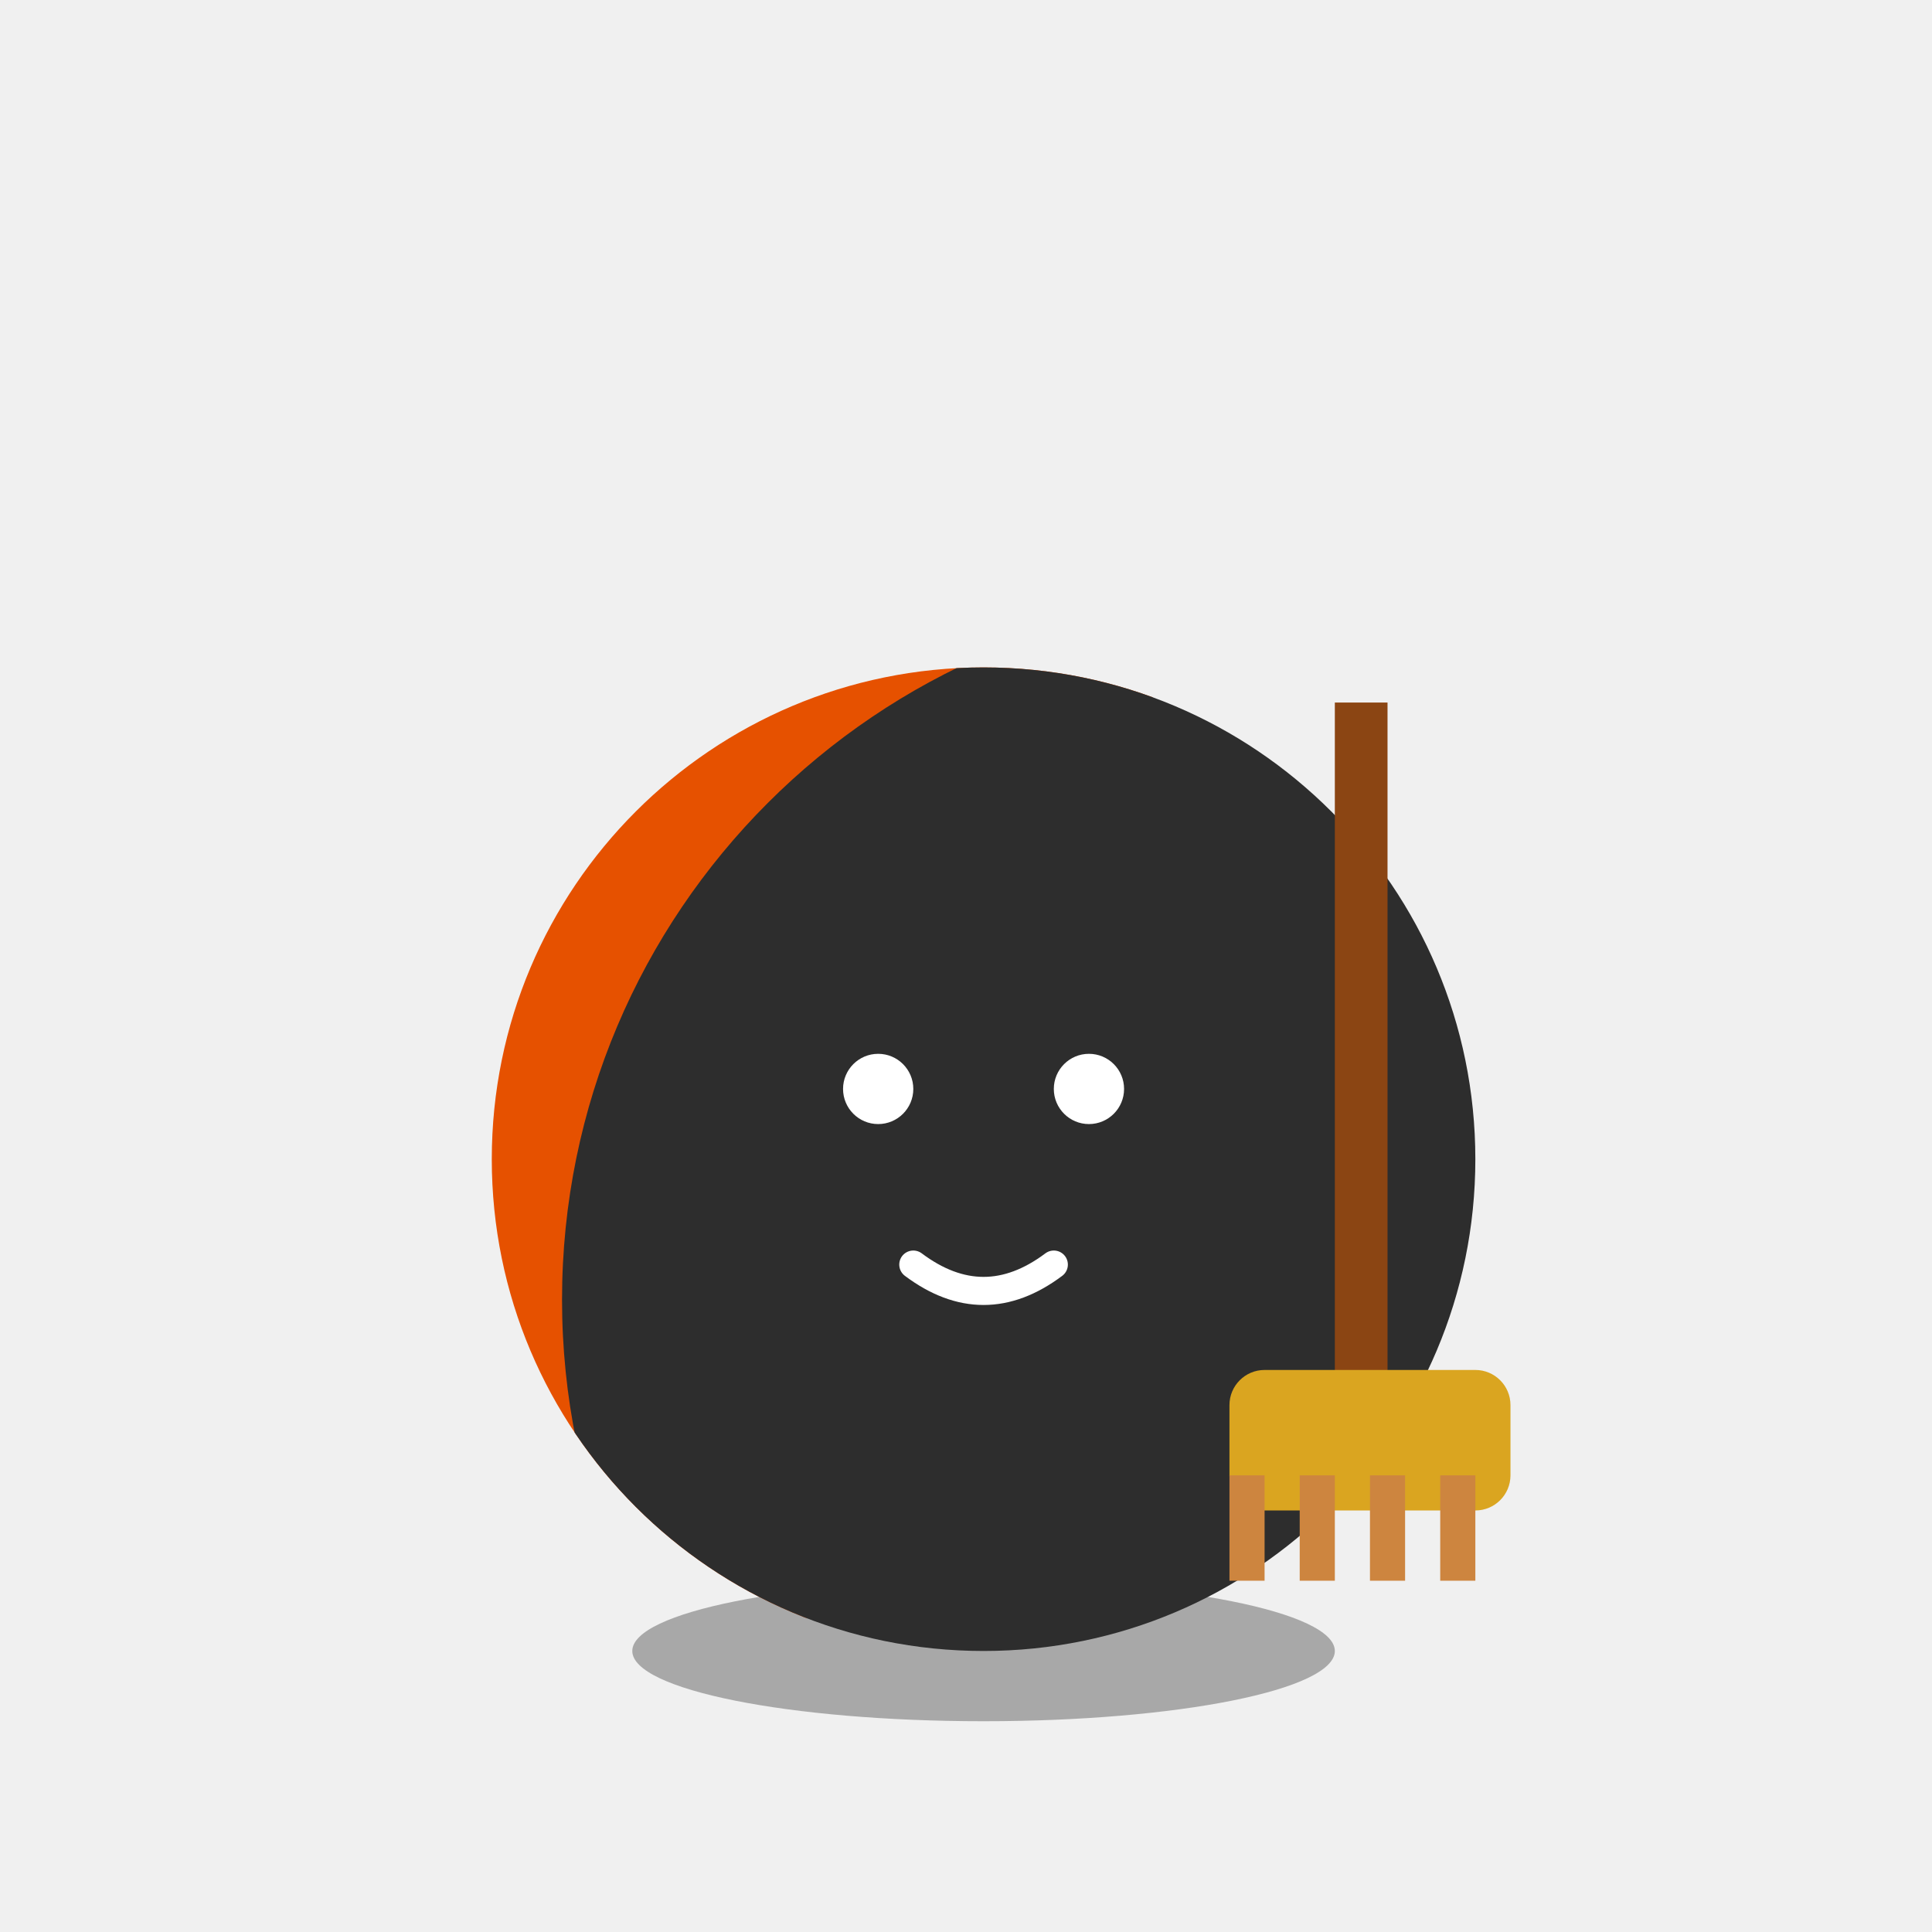
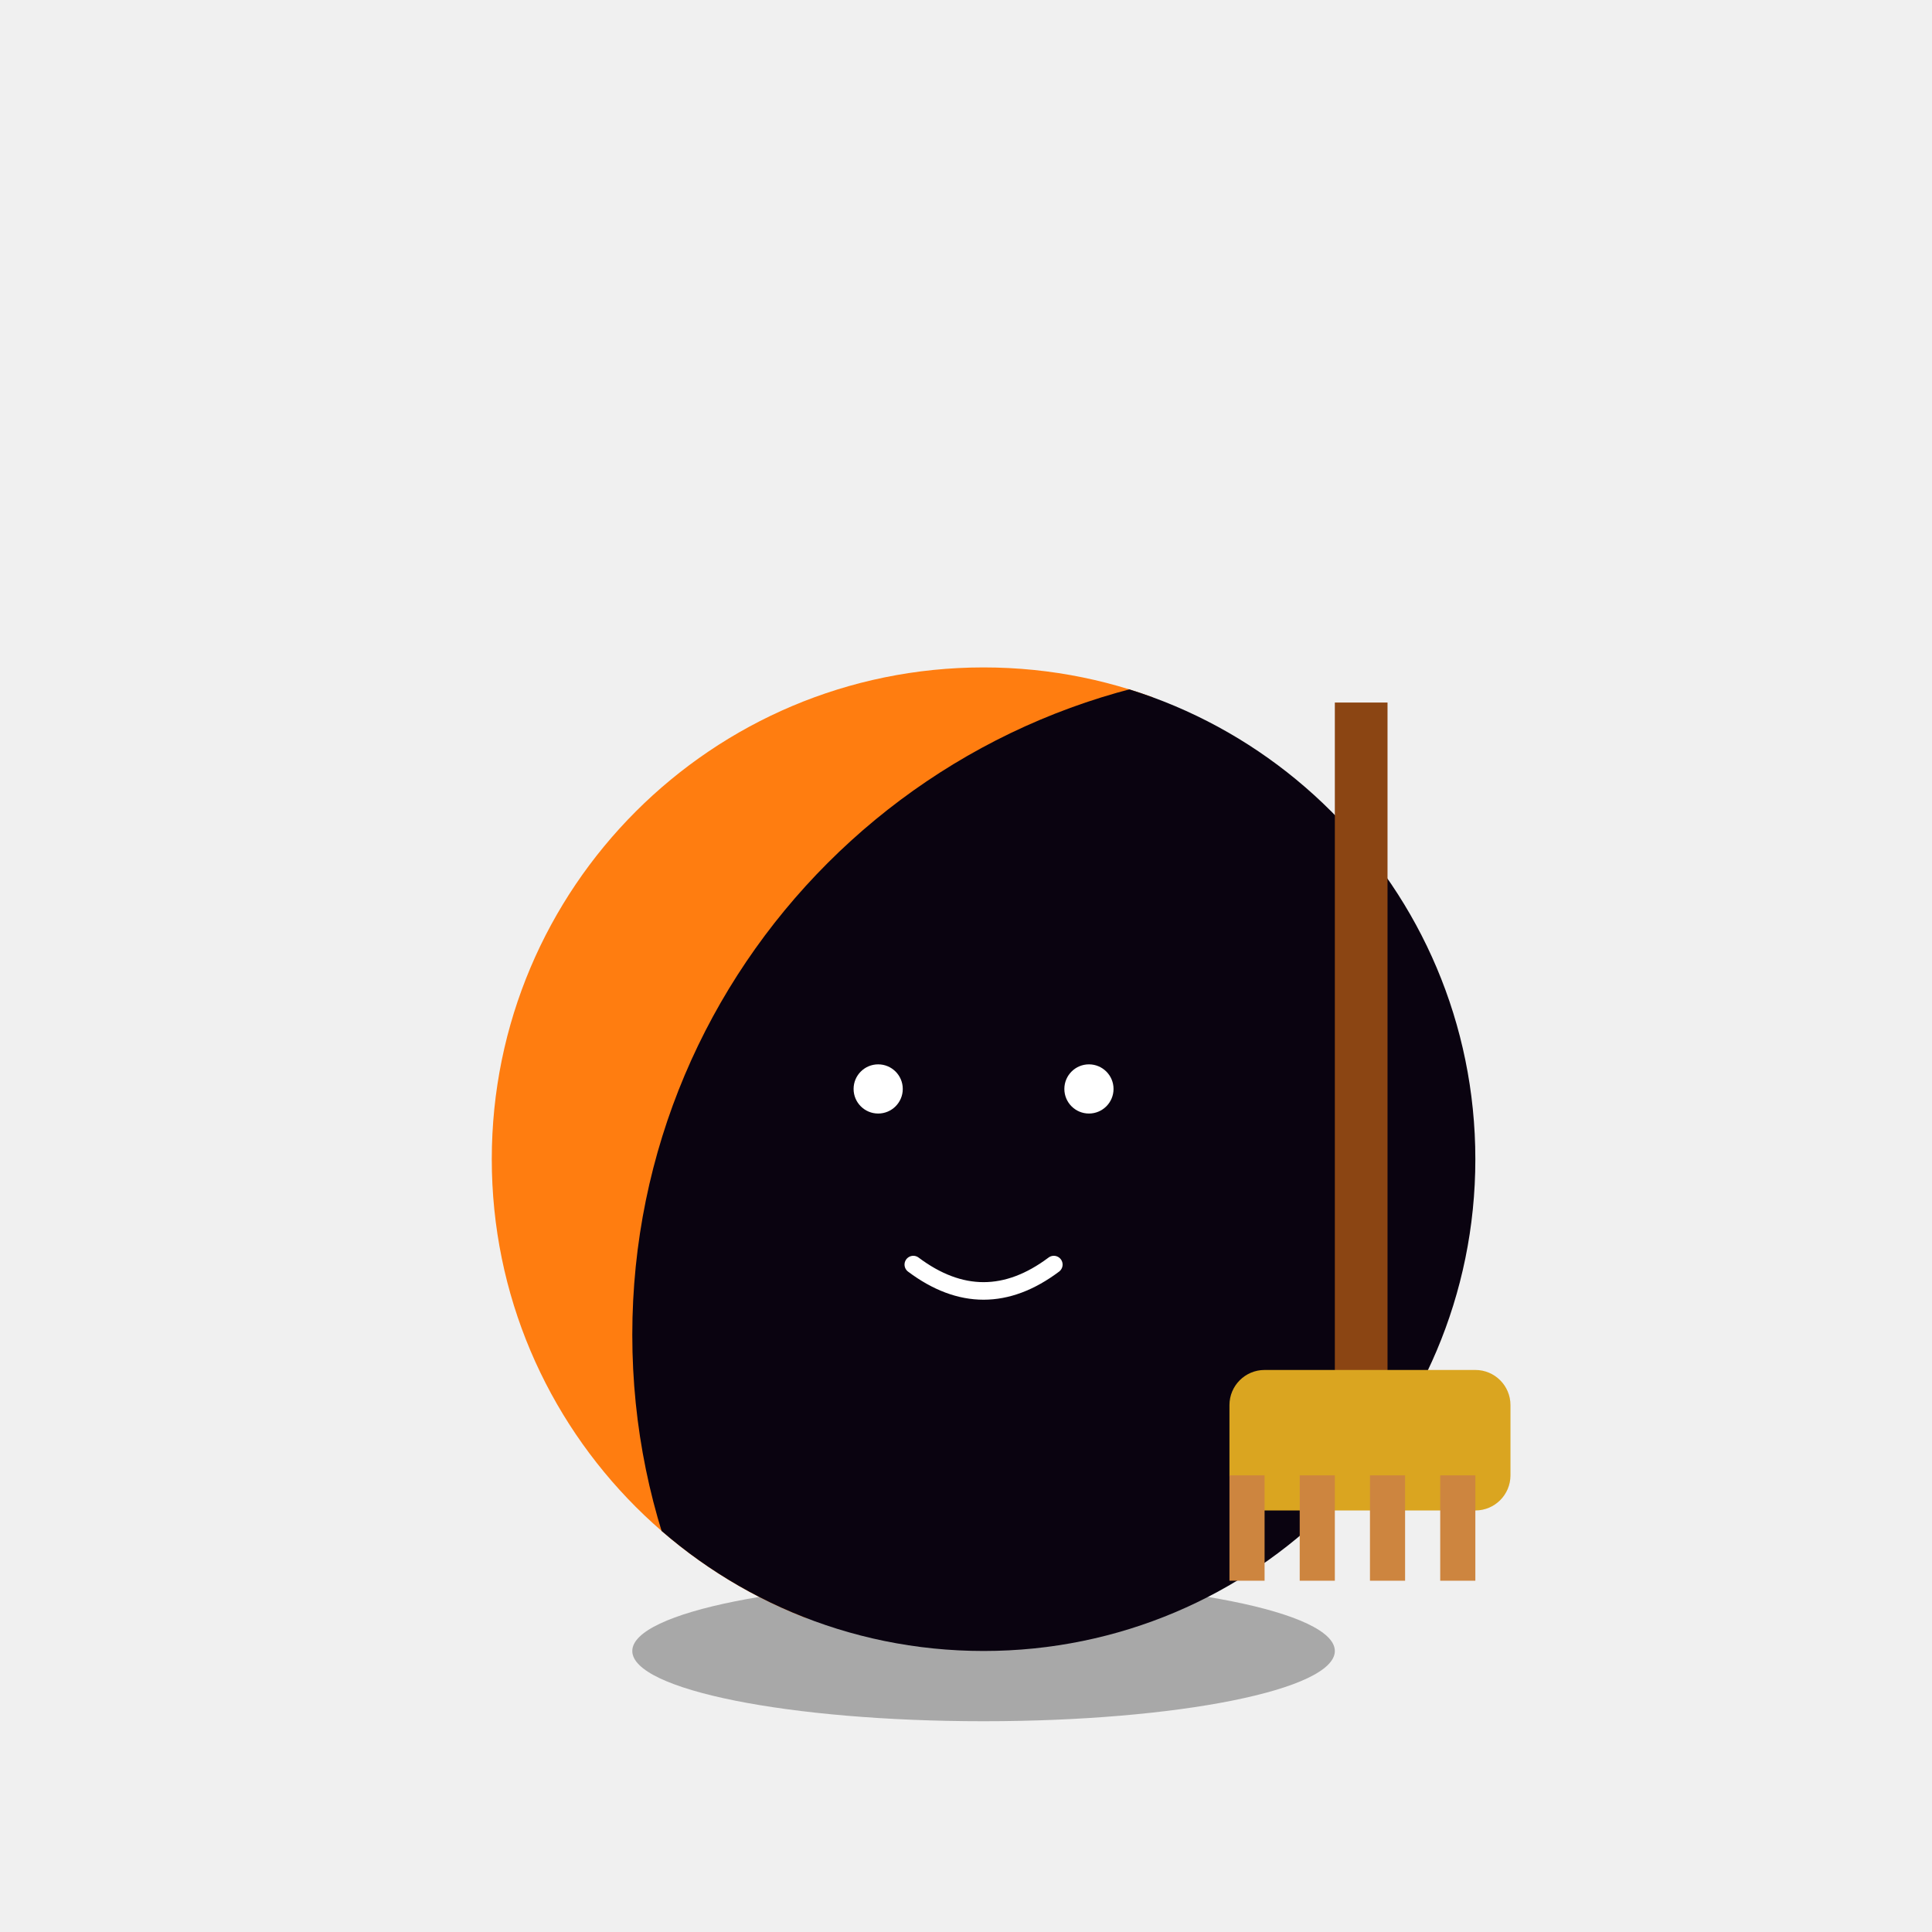
<svg xmlns="http://www.w3.org/2000/svg" viewBox="-20 -25 55 55" width="500" height="500">
  <defs>
    <style>
      .sweep-body { transform-origin: 8px 20px; animation: sweep-lean 1s infinite ease-in-out; }
      .broom { transform-origin: 20px 15px; animation: broom-sweep 1s infinite ease-in-out; }
      .dust { opacity: 0; animation: dust-fly 1s infinite ease-out; }
      .d1 { animation-delay: 0s; } .d2 { animation-delay: 0.3s; } .d3 { animation-delay: 0.6s; }
      @keyframes sweep-lean { 0%, 100% { transform: rotate(-3deg); } 50% { transform: rotate(3deg); } }
      @keyframes broom-sweep { 0%, 100% { transform: rotate(-20deg); } 50% { transform: rotate(20deg); } }
      @keyframes dust-fly { 0% { transform: translate(0, 0); opacity: 0; } 20% { opacity: 0.6; } 100% { transform: translate(-15px, -8px); opacity: 0; } }
    </style>
    <clipPath id="bodyClip">
      <circle cx="8" cy="8" r="14" />
    </clipPath>
  </defs>
  <ellipse cx="8" cy="22" rx="10" ry="2" fill="#000000" opacity="0.3" />
  <g fill="#A0A0A0">
-     <circle class="dust d1" cx="-5" cy="18" r="1" />
+     <circle class="dust d1" cx="-5" cy="18" r="0.7" />
    <circle class="dust d2" cx="-8" cy="16" r="0.8" />
    <circle class="dust d3" cx="-3" cy="17" r="1.2" />
  </g>
  <g class="sweep-body">
    <g clip-path="url(#bodyClip)">
-       <circle cx="-8" cy="2" r="22" fill="#E65100" />
-       <circle cx="16" cy="12" r="20" fill="#2D2D2D" />
+       <circle cx="-8" cy="2" r="22" fill="#ff7d10" />
+       <circle cx="17" cy="13" r="19" fill="#0a0310" />
    </g>
    <g fill="#FFFFFF">
-       <circle cx="5" cy="6" r="1" />
-       <circle cx="11" cy="6" r="1" />
+       <circle cx="5" cy="6" r="0.7" />
+       <circle cx="11" cy="6" r="0.7" />
    </g>
-     <path d="M 6 11 Q 8 12.5 10 11" stroke="#FFFFFF" stroke-width="0.8" fill="none" stroke-linecap="round" />
+     <path d="M 6 11 Q 8 12.5 10 11" stroke="#FFFFFF" stroke-width="0.5" fill="none" stroke-linecap="round" />
  </g>
  <g class="broom">
    <rect x="18" y="-5" width="1.5" height="20" fill="#8B4513" />
    <rect x="15" y="14" width="8" height="4" fill="#DAA520" rx="1" />
    <g fill="#CD853F">
      <rect x="15" y="17" width="1" height="3" />
      <rect x="17" y="17" width="1" height="3" />
      <rect x="19" y="17" width="1" height="3" />
      <rect x="21" y="17" width="1" height="3" />
    </g>
  </g>
</svg>
